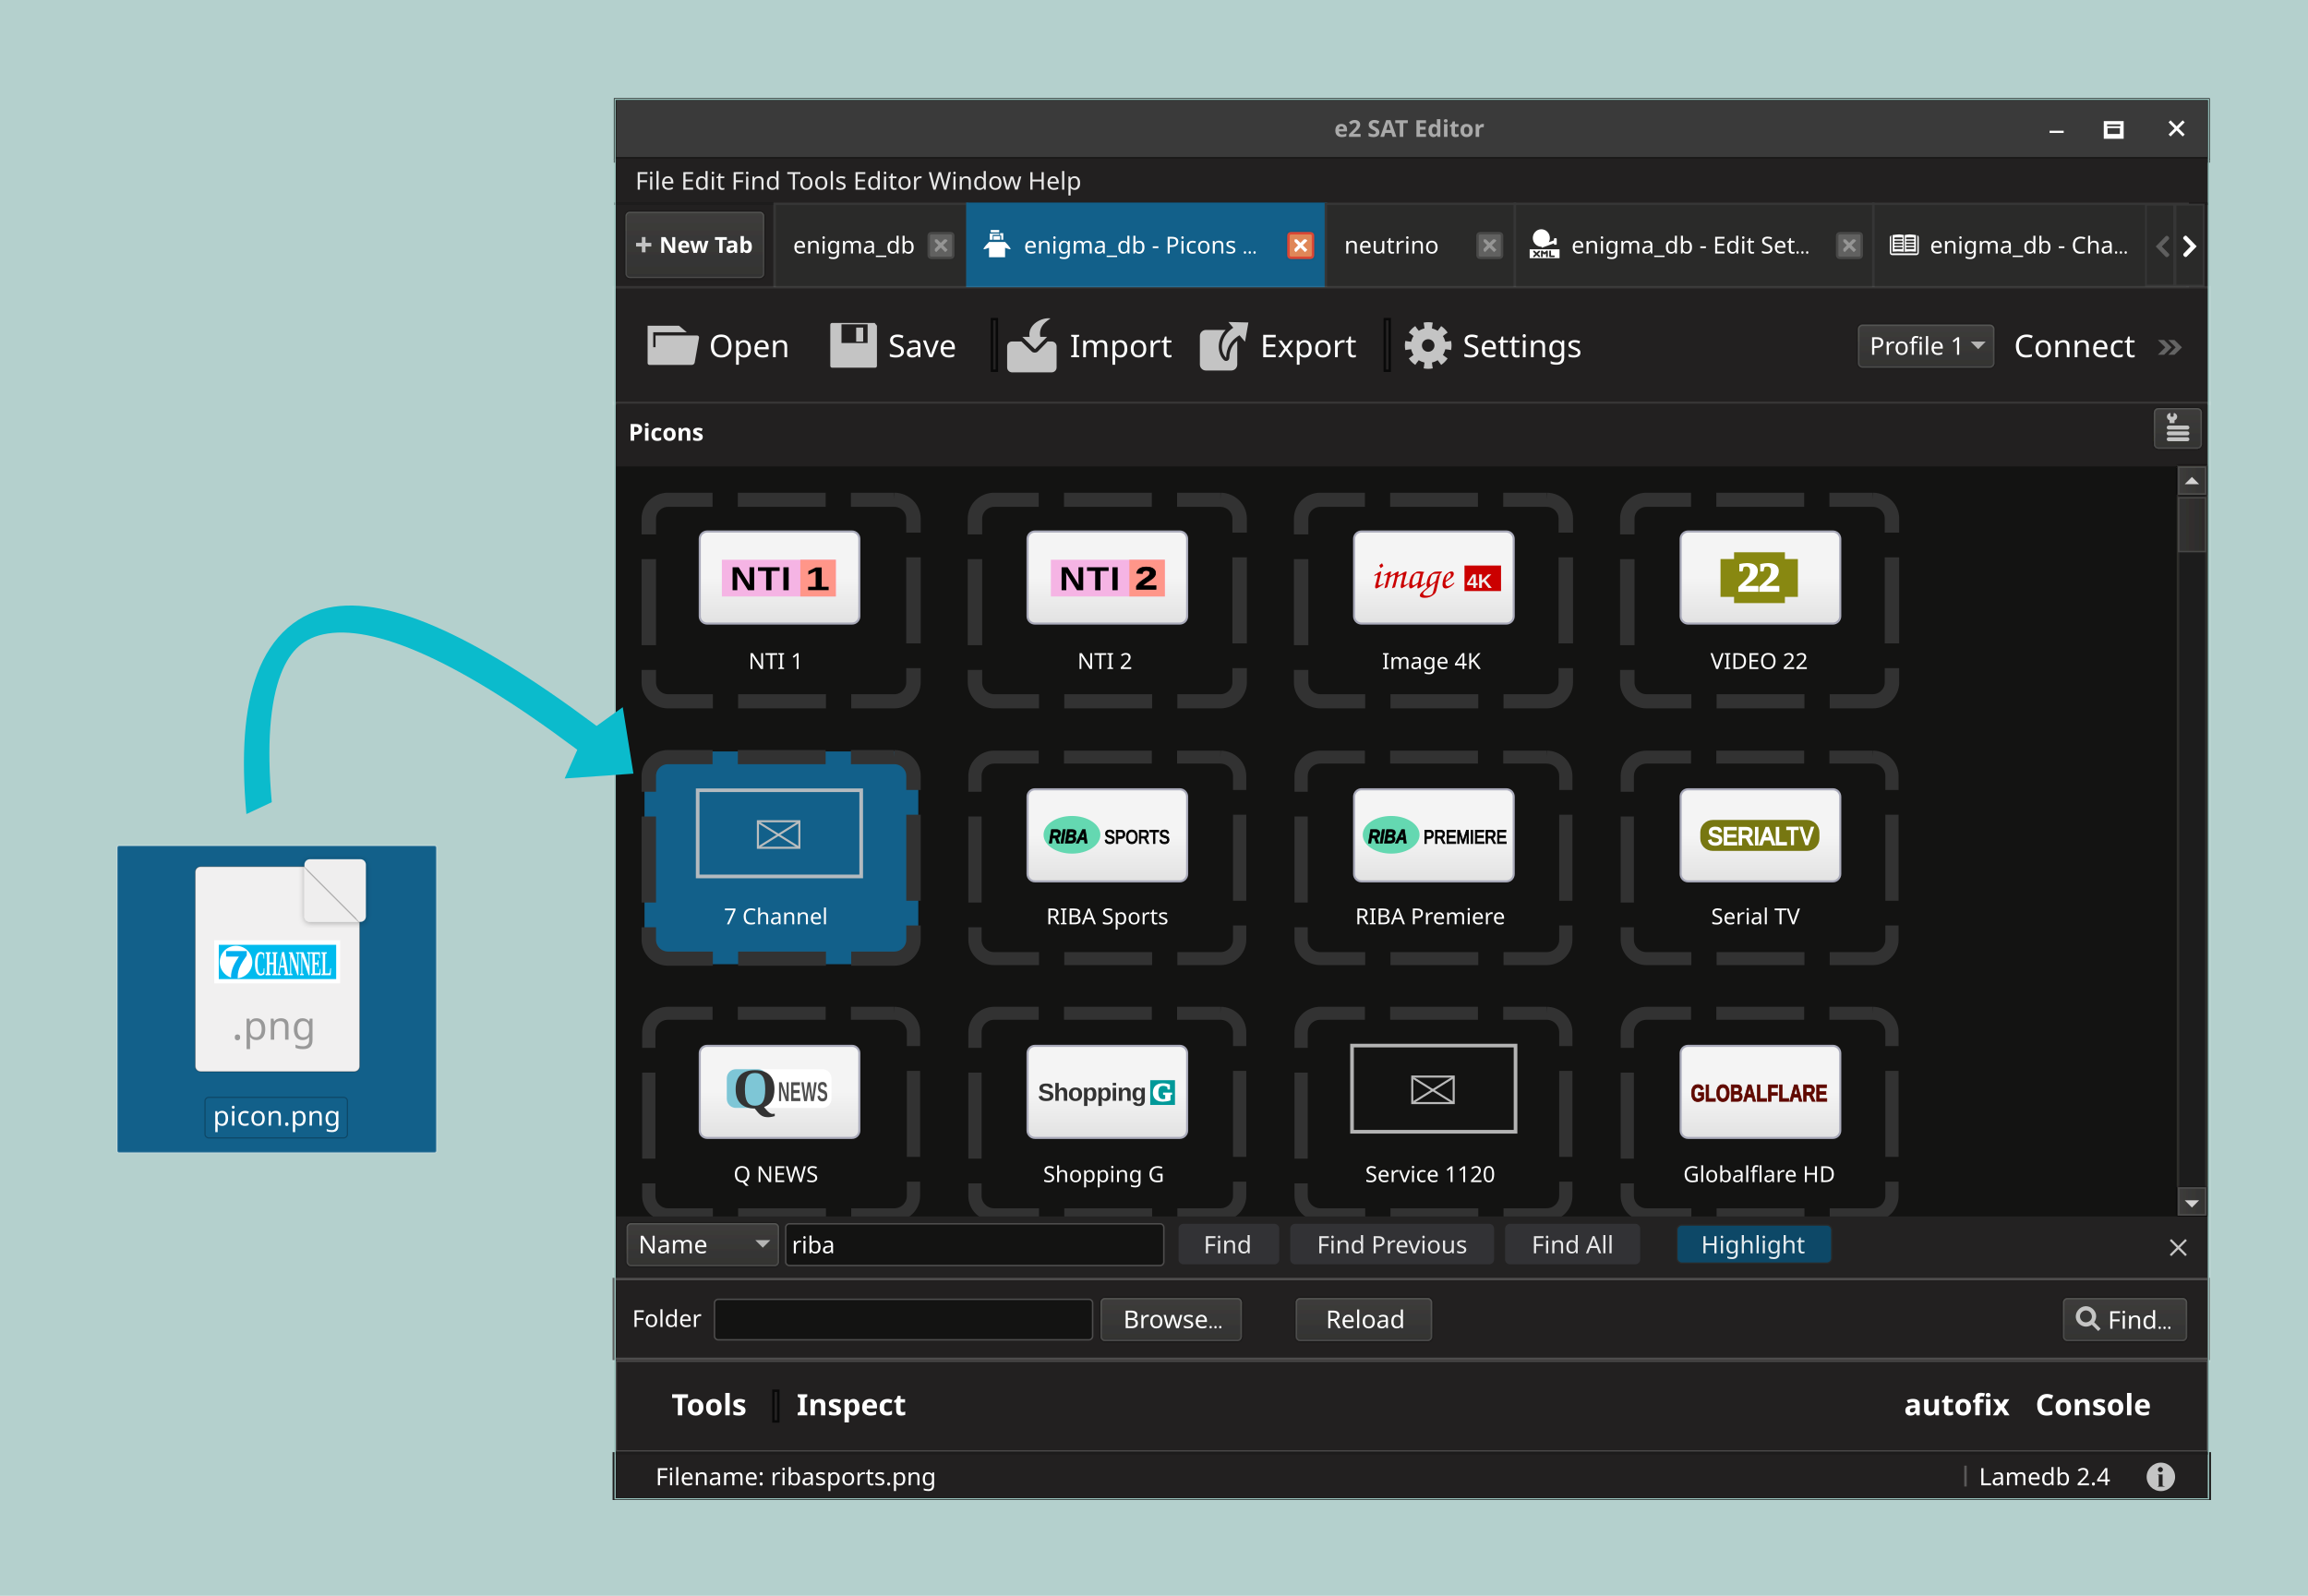
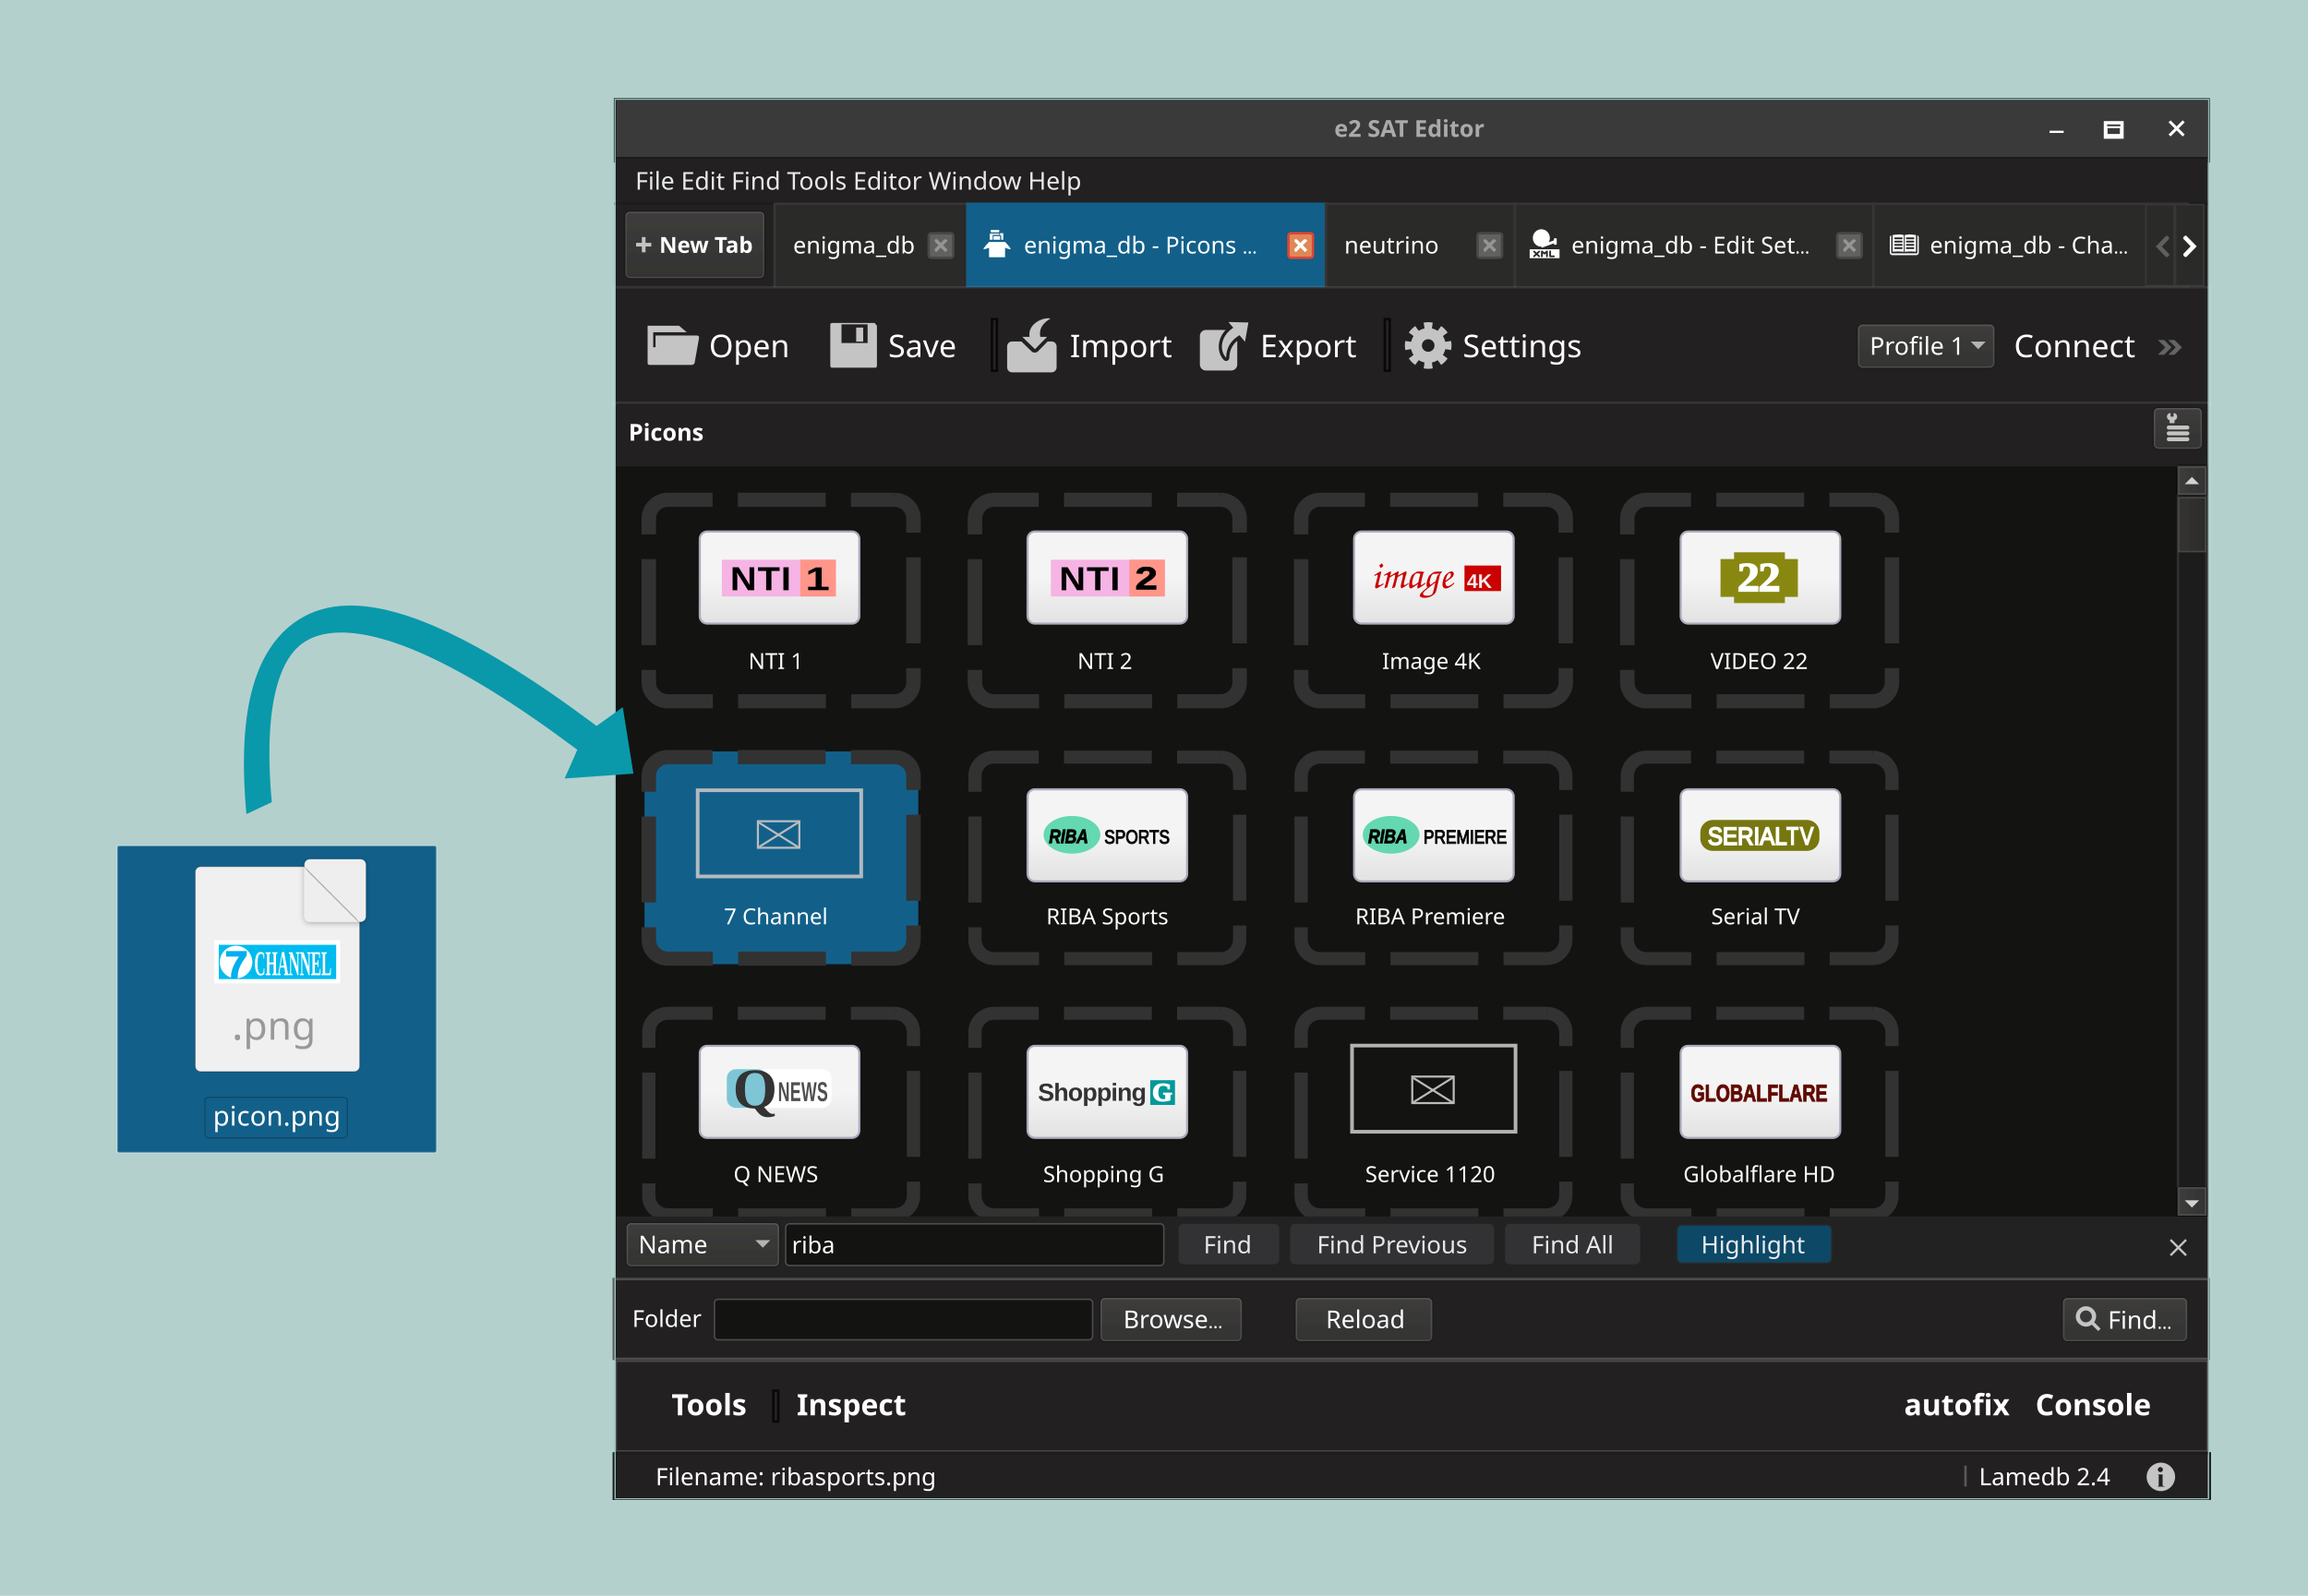
<svg xmlns="http://www.w3.org/2000/svg" viewBox="0 0 1880 1300" style="pointer-events:none;user-select:none;text-rendering:geometricprecision">
  <defs>
    <symbol id="aad">
      <path d="M37.75 37.75h18.127v-11.5h-18.127c0 0 0-18.127 0-18.127h-11.5v18.127c0 0-18.127 0-18.127 0v11.5h18.127c0 0 0 18.127 0 18.127h11.5v-18.127z" />
    </symbol>
    <symbol id="cbw">
      <path d="M60 14.973l-3-0.522v35.716c-3.141-0.28-8.021-0.667-11-0.667-0.95 0-2.094 0.039-3.312 0.102-0.962 0.036-2.014 0.106-3.059 0.191-2.678 0.191-5.264 0.428-6.629 0.559v-35.901c0 0 6.61-1.451 9.963-1.451 4 0 14.037 1.451 14.037 1.451l3.001 0.522c1.769 0.819 2.999 2.61 2.999 4.687v32.68c0 2.848-2.312 5.16-5.16 5.16h-51.68c-2.848 0-5.16-2.312-5.16-5.16v-32.68c0-2.077 1.23-3.869 3-4.687l3-0.522c0 0 10.037-1.451 14.037-1.451 3.353 0 9.963 1.451 9.963 1.451v35.901c-1.366-0.131-3.951-0.368-6.629-0.559-1.045-0.085-2.097-0.155-3.059-0.191-1.218-0.063-2.362-0.102-3.312-0.102-2.979 0-7.859 0.387-11 0.667v-35.716l-3 0.522v38.765h56v-38.765zM28.5 42.5c0-1.104-0.896-2-2-2h-14c-1.104 0-2 0.896-2 2s0.896 2 2 2h14c1.104 0 2-0.896 2-2zM53.5 42.5c0-1.104-0.896-2-2-2h-14c-1.104 0-2 0.896-2 2s0.896 2 2 2h14c1.104 0 2-0.896 2-2zM28.5 35.5c0-1.104-0.896-2-2-2h-14c-1.104 0-2 0.896-2 2s0.896 2 2 2h14c1.104 0 2-0.896 2-2zM53.5 35.5c0-1.104-0.896-2-2-2h-14c-1.104 0-2 0.896-2 2s0.896 2 2 2h14c1.104 0 2-0.896 2-2zM28.5 28.5c0-1.104-0.896-2-2-2h-14c-1.104 0-2 0.896-2 2s0.896 2 2 2h14c1.104 0 2-0.896 2-2zM53.5 28.5c0-1.104-0.896-2-2-2h-14c-1.104 0-2 0.896-2 2s0.896 2 2 2h14c1.104 0 2-0.896 2-2zM28.5 21.5c0-1.104-0.896-2-2-2h-14c-1.104 0-2 0.896-2 2s0.896 2 2 2h14c1.104 0 2-0.896 2-2zM53.5 21.5c0-1.104-0.896-2-2-2h-14c-1.104 0-2 0.896-2 2s0.896 2 2 2h14c1.104 0 2-0.896 2-2z" />
    </symbol>
    <symbol id="cce">
      <path d="M62.328 7.276l-5.604-5.604-24.724 24.724c0 0-24.724-24.724-24.724-24.724l-5.604 5.604 24.724 24.724c0 0-24.724 24.724-24.724 24.724l5.604 5.604 24.724-24.724c0 0 24.724 24.724 24.724 24.724l5.604-5.604-24.724-24.724c0 0 24.724-24.724 24.724-24.724z" />
    </symbol>
    <symbol id="fdt">
      <path d="M56.256 31.057h-42.438c-7.074 0-12.818 5.744-12.818 12.818v61.295c0 7.074 5.744 12.818 12.818 12.818h54.476c7.075 0 12.818-5.744 12.818-12.818v-51.051c-16.616 14.040-16.649 30.281-17.025 36.965-0.151 2.687-1.869 5.034-4.385 5.99s-5.359 0.343-7.257-1.565c-14.421-14.502-16.181-43.133 3.811-64.452zM57.293 90.694c-14.624-14.705-13.039-45.988 15.234-64.344l-10.365-12.362 42.838 1.084-7.263 41.344-11.808-14.082c-28.127 16.992-28.15 39.728-28.636 48.36z" />
    </symbol>
    <symbol id="fet">
      <path d="M87.8 55.714h8.488c5.912 0 10.712 4.753 10.712 10.606v45.074c0 5.854-4.8 10.606-10.712 10.606h-84.576c-5.912 0-10.712-4.752-10.712-10.606v-45.074c0-5.853 4.8-10.606 10.712-10.606h19.788l22.5 21.827c1.413 1.374 4.32 2.133 6.3 2.109 1.98-0.023 4.821-0.828 6.2-2.236l21.3-21.7zM93.982 6.385c-17.881-3.082-49.582 12.531-44.921 39.525h-15.517l27.127 26.376 25.847-26.376h-14.41c-4.833-24.162 15.844-35.121 21.874-39.525z" />
    </symbol>
    <symbol id="ffo">
      <path d="M32 62.5c-16.833 0-30.5-13.667-30.5-30.5s13.667-30.5 30.5-30.5v9.611c-0.352-0.073-0.717-0.111-1.090-0.111-2.99 0-5.42 2.43-5.42 5.41 0 2.99 2.43 5.42 5.42 5.42 0.373 0 0.738-0.038 1.090-0.111v5.111l-7.44 0.18 2.82 1.23v22.7l-2.82 2.060h7.44v9.5zM32 11.111v-9.611c16.833 0 30.5 13.667 30.5 30.5s-13.667 30.5-30.5 30.5v-9.5h9.46l-5.76-2.060v-24.2l-3.7 0.090v-5.111c2.46-0.506 4.32-2.693 4.32-5.309 0-2.607-1.86-4.793-4.32-5.299z" />
    </symbol>
    <symbol id="fgn">
      <path d="M21 42.973h89.077c2.783 0 4.643 2.26 4.153 5.042l-9.34 52.943c-0.491 2.783-3.149 5.042-5.932 5.042h-91.118c-2.119 0-3.84-1.721-3.84-3.84v-80.16h67.2l16.8 14h-72v32h5v-25.027z" />
    </symbol>
    <symbol id="fhe">
      <path d="M114 22v86.16c0 2.119-1.721 3.84-3.84 3.84h-92.32c-2.119 0-3.84-1.721-3.84-3.84v-88.32c0-2.119 1.721-3.84 3.84-3.84h91.16l5 6zM94 59.014v-40h-56v40h56zM84.5 26v30h-15v-30h15z" />
    </symbol>
    <symbol id="liu">
      <path d="M56.25 57.423c0-2.388-1.939-4.327-4.327-4.327h-39.846c-2.388 0-4.327 1.939-4.327 4.327s1.939 4.327 4.327 4.327c0 0 39.846 0 39.846 0 2.388 0 4.327-1.939 4.327-4.327zM56.25 44.903c0-2.389-1.939-4.328-4.327-4.328h-39.846c-2.388 0-4.327 1.939-4.327 4.328 0 2.388 1.939 4.327 4.327 4.327 0 0 39.846 0 39.846 0 2.388 0 4.327-1.939 4.327-4.327zM56.25 32.382c0-2.388-1.939-4.327-4.327-4.327h-39.846c-2.388 0-4.327 1.939-4.327 4.327s1.939 4.327 4.327 4.327h39.846c2.388 0 4.327-1.939 4.327-4.327zM13.803 19.471v3.446h10.579v-5.844c0.837-0.373 1.624-0.848 2.343-1.41 2.237-1.745 3.347-4.068 3.371-6.392s-1.039-4.671-3.239-6.471v0c-0.887-0.725-1.951-1.273-3.024-1.702l-1.372 0.918-0.062 6.154c-0.003 0.286-0.167 0.503-0.402 0.659-0.376 0.249-0.899 0.364-1.472 0.364h-2.85c-0.565-0.008-1.082-0.142-1.452-0.406-0.242-0.173-0.413-0.406-0.41-0.702 0 0 0.062-6.155 0.062-6.155l-1.348-0.947c-1.083 0.403-2.158 0.924-3.060 1.628-2.237 1.746-3.347 4.068-3.371 6.392-0.023 2.323 1.039 4.671 3.239 6.471 0.725 0.593 1.567 1.067 2.437 1.454 0.016 0.617 0.026 1.607 0.031 2.543z" />
    </symbol>
    <symbol id="pjw">
      <path d="M14.762 29.23h34.49c0 0 13.928 14.478 11.463 15.596-1.067 0.483-6.127-1.117-11.524-3.087v20.261h-34.389v-20.253c-5.389 1.967-10.437 3.562-11.502 3.079-2.465-1.118 11.462-15.596 11.462-15.596zM36.774 11.359h-20.475v13.19h6.364v-10.552h14.111v-2.638zM38.538 16.635h-14.111v7.914h14.111v-7.914zM45.299 10.4v14.149h-4.283v-9.233h-2.478v-4.916h6.761zM36.632 3.482h-18.173v5.276h18.173v-5.276z" />
    </symbol>
    <symbol id="skh">
      <path d="M40.023 45.152c-3.477 2.591-7.729 4.192-12.407 4.221-10.406 0.066-20.276-8.26-21.806-18.699-1.731-11.814 7.58-24.164 20.12-25.040 0.561-0.039 1.124-0.055 1.686-0.053 10 0.095 19.38 7.75 21.337 17.619 1.156 5.829-0.437 11.92-3.87 16.758l13.82 13.819-5.128 5.128-13.752-13.753zM27.395 14.645c-6.236 0.060-12 5.17-12.677 11.431-0.588 5.436 2.691 11.076 7.773 13.229 6.62 2.806 15.346-1.167 17.352-8.391 2.055-7.404-3.759-16.031-12.032-16.265-0.139-0.003-0.278-0.004-0.416-0.004z" />
    </symbol>
    <symbol id="sls">
      <path d="M73.934 15.359c-6.491-1.302-13.177-1.302-19.668 0 0.828 4.128 1.452 8.287 1.871 12.477-4.352 0.948-8.5 2.666-12.249 5.073-2.666-3.259-5.165-6.641-7.499-10.146-5.511 3.67-10.238 8.397-13.908 13.908 3.505 2.334 6.887 4.834 10.146 7.499-2.407 3.749-4.125 7.897-5.073 12.249-4.19-0.419-8.349-1.043-12.477-1.871-1.303 6.491-1.303 13.177 0 19.668 4.128-0.828 8.287-1.452 12.477-1.871 0.948 4.352 2.666 8.501 5.073 12.249-3.259 2.666-6.641 5.165-10.146 7.499 3.67 5.511 8.397 10.238 13.908 13.908 2.334-3.505 4.833-6.887 7.499-10.146 3.749 2.407 7.897 4.125 12.249 5.074-0.419 4.189-1.043 8.348-1.871 12.476 6.491 1.303 13.177 1.303 19.668 0-0.828-4.128-1.452-8.287-1.871-12.476 4.352-0.949 8.5-2.667 12.249-5.074 2.666 3.259 5.165 6.641 7.499 10.146 5.511-3.67 10.238-8.397 13.908-13.908-3.505-2.334-6.887-4.833-10.146-7.499 2.407-3.748 4.125-7.897 5.073-12.249 4.19 0.419 8.349 1.043 12.477 1.871 1.303-6.491 1.303-13.177 0-19.668-4.128 0.828-8.287 1.452-12.477 1.871-0.948-4.352-2.666-8.5-5.073-12.249 3.259-2.665 6.641-5.165 10.146-7.499-3.67-5.511-8.397-10.238-13.908-13.908-2.334 3.505-4.833 6.887-7.499 10.146-3.749-2.407-7.897-4.125-12.249-5.073 0.419-4.19 1.043-8.349 1.871-12.477zM64.1 50.882c7.451 0 13.5 6.049 13.5 13.5s-6.049 13.5-13.5 13.5c-7.451 0-13.5-6.049-13.5-13.5s6.049-13.5 13.5-13.5z" />
    </symbol>
    <symbol id="tmw">
      <path d="M64 64v-19h-64v19h64zM38.975 58.253l0.001 1.834c0.001 1.076-0.872 1.949-1.947 1.949s-1.949-0.873-1.95-1.949l-0.002-6.41-1.968 1.774c-0.407 0.367-0.947 0.542-1.48 0.524-0.533 0.018-1.073-0.157-1.48-0.524l-1.968-1.774-0.003 6.41c0 1.076-0.874 1.949-1.949 1.949s-1.948-0.873-1.948-1.949l0.002-5.24h-6.669l4.099 3.89c0.751 0.713 0.751 1.869 0.002 2.581-0.75 0.711-1.968 0.71-2.719-0.002l-4.104-3.895-4.104 3.895c-0.751 0.712-1.969 0.713-2.719 0.002-0.75-0.712-0.749-1.868 0.002-2.581l4.104-3.895-4.104-3.895c-0.751-0.712-0.752-1.868-0.002-2.58s1.968-0.711 2.719 0.002l4.104 3.895 4.104-3.895c0.751-0.713 1.969-0.713 2.719-0.002 0.749 0.712 0.749 1.868-0.002 2.58l-4.099 3.89h6.669l0.002-5.24c0-0.024 0.001-0.048 0.002-0.072-0.031-0.488 0.159-0.985 0.571-1.356 0.276-0.249 0.614-0.408 0.97-0.477 0.131-0.028 0.267-0.043 0.406-0.043 0.058 0 0.115 0.002 0.172 0.007 0.454 0.033 0.899 0.206 1.247 0.52l3.976 3.583 3.975-3.583c0.348-0.314 0.793-0.487 1.248-0.52 0.056-0.005 0.114-0.007 0.171-0.007 0.14 0 0.276 0.015 0.407 0.043 0.356 0.069 0.694 0.228 0.97 0.477 0.412 0.371 0.602 0.868 0.571 1.356 0.001 0.024 0.001 0.048 0.001 0.072l0.003 8.646h2.912l0.003-8.83c0-1.076 0.874-1.949 1.949-1.949s1.948 0.873 1.948 1.949l-0.004 8.839 6.372 0.002c0.993 0.001 1.798 0.807 1.798 1.799 0 0.993-0.805 1.798-1.798 1.798l-8.471-0.003c-0.992 0-1.798-0.806-1.798-1.799l0.001-1.796h-2.912zM25.286 39.498c-0.095 0.001-0.19 0.002-0.286 0.002-10.072 0-18.25-8.402-18.25-18.75s8.178-18.75 18.25-18.75c10.072 0 18.25 8.402 18.25 18.75 0 3.307-0.835 6.416-2.301 9.115l11.051-4.023v-3.071c0-0.828 0.672-1.5 1.5-1.5h3c0.828 0 1.5 0.672 1.5 1.5v11c0 0.828-0.672 1.5-1.5 1.5h-3c-0.828 0-1.5-0.672-1.5-1.5v-1.543l-25.926 9.436-0.788-2.166z" />
    </symbol>
    <symbol id="anw">
      <path d="M32 30.114l27.467 29.239v-24.615l-27.467-29.24-27.467 29.24v24.615l27.467-29.239z" />
    </symbol>
    <symbol id="aow">
      <path d="M32 36.23l-20.23-19.657c-1.255-1.22-3.294-1.22-4.549 0 0 0-1.913 1.859-1.913 1.859-1.269 1.233-1.269 3.235 0 4.468 0 0 26.57 25.818 26.57 25.818l0.122-0.118c0 0 0.12 0.12 0.12 0.12l26.572-25.82c1.269-1.233 1.269-3.235 0-4.468 0 0-2.363-2.297-2.363-2.297-1.007-0.978-2.642-0.978-3.649 0l-20.68 20.095z" />
    </symbol>
    <symbol id="apl">
      <path d="M32 45.423l26.667-26.846h-53.334l26.667 26.846z" />
    </symbol>
    <linearGradient id="bqf" x1="0" y1="0" x2="0" y2="1">
      <stop offset="0" style="stop-color:#3d3c3b" />
      <stop offset="1" style="stop-color:#333332" />
    </linearGradient>
    <linearGradient id="brf" x1="0" y1="0" x2="1" y2="0">
      <stop offset="0" style="stop-color:#3d3c3b" />
      <stop offset="1" style="stop-color:#333332" />
    </linearGradient>
    <linearGradient id="bsf" x1="0" y1="0" x2="0" y2="1">
      <stop offset="0" style="stop-color:#545452" />
      <stop offset="1" style="stop-color:#4b4b4a" />
    </linearGradient>
    <filter id="btf" color-interpolation-filters="sRGB">
      <feDropShadow dx="0" dy="0" stdDeviation="0.75" />
      <feDropShadow dx="0" dy="0" stdDeviation="0.5" />
      <feDropShadow dx="0" dy="0" stdDeviation="1" />
    </filter>
    <filter id="tuf" color-interpolation-filters="sRGB">
      <feDropShadow dx="0" dy="0" stdDeviation="2" flood-opacity="0.15" />
    </filter>
    <filter id="tvf" color-interpolation-filters="sRGB">
      <feColorMatrix type="saturate" values="0" />
    </filter>
    <marker id="awd" markerWidth="3" markerHeight="3" refX="1.75" refY="1.75" viewBox="0 0 3.5 3.5" orient="auto">
-       <polygon points="0.7,3.5 0,1.75 0.7,0 3.5,1.75" style="fill:#0bbbcc" />
+       <polygon points="0.7,3.5 0,1.75 0.7,0 3.5,1.75" style="fill:#0999aa" />
    </marker>
    <symbol id="pxn">
      <g transform="matrix(0.75,0,0,0.75,20.3,11.9)">
        <rect x="48.3" y="24.2" width="50" height="32" style="fill:none;stroke:#c0c0c0;stroke-opacity:0.96;stroke-width:2.5px" />
        <rect x="0" y="0" width="2.5" height="56" transform="matrix(0.53,-0.848,0.848,0.53,49,27)" style="fill:#c0c0c0;fill-opacity:0.96" />
        <rect x="23" y="-42" width="2.5" height="56" transform="matrix(0.53,0.848,-0.848,0.53,49,27)" style="fill:#c0c0c0;fill-opacity:0.96" />
      </g>
      <rect x="2" y="2" width="148" height="78" style="fill:none;stroke:#c4c4c4;stroke-opacity:0.9;stroke-width:3.3px" />
    </symbol>
    <linearGradient id="pyg" x1="0" y1="0" x2="0" y2="1">
      <stop offset="0.5" style="stop-color:#f4f4f4" />
      <stop offset="1" style="stop-color:#e2e2e2" />
    </linearGradient>
    <filter id="izf" color-interpolation-filters="sRGB">
      <feDropShadow dx="0" dy="1" stdDeviation="2.5" flood-opacity="0.3" />
    </filter>
  </defs>
  <rect x="0" y="0" width="1880" height="1300" style="fill:#b4d0cd" />
  <g style="font-family:'Sans-Serif',system-ui,sans-serif">
    <rect x="501" y="81" width="1298" height="1140" rx="0" style="fill:#171717;stroke:#acc6c3;stroke-width:1px" />
    <rect x="501" y="81" width="1298" height="48" rx="0" style="fill:#3a3a3a;stroke:#131312;stroke-width:2px;clip-path:inset(1px 1.5px 0)" />
    <rect x="501" y="130.5" width="1298" height="1" style="fill:none;stroke:#222020;stroke-width:2px;clip-path:inset(0 1px)" />
    <text x="499" y="83.5" dx="649" dy="28" text-anchor="middle" style="font-family:'Sans-Serif',system-ui,sans-serif;font-weight:bold;font-size:19px;fill:#aaa">e2 SAT Editor</text>
    <rect x="1670" y="107" width="10.5" height="0.8" style="fill:none;stroke:#fdfdfd;stroke-width:1px" />
    <g transform="matrix(0.9,0,0,0.9,1715,100)">
      <rect x="0" y="0" width="15" height="13" style="fill:none;stroke:#fdfdfd;stroke-width:3px;clip-path:inset(0.8px 1.4px 2.6px)" />
      <rect x="1" y="4" width="13" height="7" style="fill:none;stroke:#fdfdfd;stroke-width:1.7px" />
    </g>
    <g transform="matrix(0.707,0.707,-0.707,0.707,1773,94)">
      <rect x="0" y="7" width="15" height="1" style="fill:none;stroke:#fdfdfd;stroke-width:1.3px" />
      <rect x="7" y="0" width="1" height="15" style="fill:none;stroke:#fdfdfd;stroke-width:1.3px" />
    </g>
    <rect x="502" y="129" width="1296" height="36" style="fill:#222020" />
    <text x="505.5" y="130.5" dx="12" dy="24" style="font-size:20px;word-spacing:16px;fill:#fff;fill-opacity:0.9">File Edit Find Tools Editor Window Help</text>
    <rect x="501" y="165.5" width="1297" height="1" style="fill:#e2e2e2;stroke:#1d1c1c" />
    <rect x="502" y="167" width="1296" height="67" style="fill:#222020" />
    <rect x="502" y="167" width="128" height="67" style="fill:#222020" />
    <rect x="510" y="173" width="112" height="53" rx="3" style="fill:url(#bqf);stroke:url(#bsf);stroke-width:1px;filter:url(#btf)" />
    <g transform="matrix(0.26,0,0,0.26,516,191)">
      <use href="#aad" style="fill:#c3c3c3" />
    </g>
    <text x="510" y="173" dx="27" dy="33" style="font-weight:bold;font-size:18px;fill:#fff">New Tab</text>
    <rect x="630" y="167" width="1" height="67" style="fill:#333" />
    <rect x="631" y="166" width="157" height="69" style="fill:#2a2a29;stroke:#363636;stroke-width:2px;clip-path:inset(1px 0px)" />
    <text x="631" y="165.5" dx="15" dy="41" style="font-size:19px;fill:#fff">enigma_db</text>
    <g style="filter:url(#tvf);opacity:0.5">
      <g style="filter:url(#tuf)">
        <rect rx="2" style="fill:#e08759;stroke:#da4634;stroke-width:2px" height="20" width="20" x="756.5" y="190" />
        <g transform="matrix(0.15,0,0,0.15,761.5,195)">
          <use href="#cce" style="fill:#fff;stroke:#fff;stroke-width:10px" />
        </g>
      </g>
    </g>
    <rect x="788" y="166" width="292" height="69" style="fill:#12608a;stroke:#12608a;stroke-width:2px;clip-path:inset(1px 0px)" />
    <g transform="matrix(0.38,0,0,0.38,800,186)">
      <use href="#pjw" style="fill:#fff" />
    </g>
    <text x="788" y="165.5" dx="46" dy="41" style="font-size:19px;fill:#fff">enigma_db - Picons <tspan style="font-size:15px">…</tspan>
    </text>
    <g style="filter:url(#tuf)">
      <rect rx="2" style="fill:#e08759;stroke:#da4634;stroke-width:2px" height="20" width="20" x="1049.5" y="190" />
      <g transform="matrix(0.15,0,0,0.15,1054.5,195)">
        <use href="#cce" style="fill:#fff;stroke:#fff;stroke-width:10px" />
      </g>
    </g>
    <rect x="1080" y="166" width="154" height="69" style="fill:#2a2a29;stroke:#363636;stroke-width:2px;clip-path:inset(1px 0px)" />
    <text x="1080" y="165.5" dx="15" dy="41" style="font-size:19px;fill:#fff">neutrino</text>
    <g style="filter:url(#tvf);opacity:0.5">
      <g style="filter:url(#tuf)">
        <rect rx="2" style="fill:#e08759;stroke:#da4634;stroke-width:2px" height="20" width="20" x="1203.5" y="190" />
        <g transform="matrix(0.15,0,0,0.15,1208.5,195)">
          <use href="#cce" style="fill:#fff;stroke:#fff;stroke-width:10px" />
        </g>
      </g>
    </g>
    <rect x="1234" y="166" width="292" height="69" style="fill:#2a2a29;stroke:#363636;stroke-width:2px;clip-path:inset(1px 0px)" />
    <g transform="matrix(0.38,0,0,0.38,1246,186)">
      <use href="#tmw" style="fill:#fff" />
    </g>
    <text x="1234" y="165.5" dx="46" dy="41" style="font-size:19px;fill:#fff">enigma_db - Edit Set<tspan style="font-size:15px">…</tspan>
    </text>
    <g style="filter:url(#tvf);opacity:0.5">
      <g style="filter:url(#tuf)">
        <rect rx="2" style="fill:#e08759;stroke:#da4634;stroke-width:2px" height="20" width="20" x="1496.5" y="190" />
        <g transform="matrix(0.15,0,0,0.15,1501.5,195)">
          <use href="#cce" style="fill:#fff;stroke:#fff;stroke-width:10px" />
        </g>
      </g>
    </g>
    <rect x="1526" y="166" width="256" height="69" style="fill:#2a2a29;stroke:#363636;stroke-width:2px;clip-path:inset(1px 0px)" />
    <g transform="matrix(0.38,0,0,0.38,1539,186)">
      <use href="#cbw" style="fill:#fff" />
    </g>
    <text x="1526" y="165.5" dx="46" dy="41" style="font-size:19px;fill:#fff">enigma_db - Cha<tspan style="font-size:15px">…</tspan>
    </text>
    <rect x="1781" y="167" width="2" height="67" style="fill:#333" />
    <rect x="1748" y="166.7" width="23" height="66" style="fill:#2a2a29;stroke:#363636;stroke-width:1.5px" />
    <g transform="matrix(0,0.3,-0.3,0,1771.2,191.2)" style="opacity:0.25">
      <use href="#aow" style="fill:#fff;stroke:#fff;stroke-width:2.7px" />
    </g>
    <rect x="1772" y="166.7" width="23" height="66" style="fill:#2a2a29;stroke:#363636;stroke-width:1.5px" />
    <g transform="matrix(0,-0.3,0.3,0,1774.1,210.3)">
      <use href="#aow" style="fill:#fff;stroke:#fff;stroke-width:2.7px" />
    </g>
    <rect x="502" y="234" width="1296" height="95" style="fill:#222020" />
    <g transform="matrix(0.38,0,0,0.38,526,257)">
      <use href="#fgn" style="fill:#c4c4c4" />
    </g>
    <text x="508.5" y="232" dx="69" dy="59" style="font-size:25.5px;fill:#fff">Open</text>
    <g transform="matrix(0.38,0,0,0.38,671,257)">
      <use href="#fhe" style="fill:#c4c4c4" />
    </g>
    <text x="654.5" y="232" dx="69" dy="59" style="font-size:25.5px;fill:#fff">Save</text>
    <rect x="808" y="260" width="4" height="42" style="fill:#252323;stroke:#090909;stroke-width:2px;clip-path:inset(2px 2px 2px 0.5px)" />
    <g transform="matrix(0.38,0,0,0.38,820,257)">
      <use href="#fet" style="fill:#c4c4c4" />
    </g>
    <text x="802.5" y="232" dx="69" dy="59" style="font-size:25.5px;fill:#fff">Import</text>
    <g transform="matrix(0.38,0,0,0.38,977,257)">
      <use href="#fdt" style="fill:#c4c4c4" />
    </g>
    <text x="957.5" y="232" dx="69" dy="59" style="font-size:25.5px;fill:#fff">Export</text>
    <rect x="1128" y="260" width="4" height="42" style="fill:#252323;stroke:#090909;stroke-width:2px;clip-path:inset(2px 2px 2px 0.5px)" />
    <g transform="matrix(0.38,0,0,0.38,1139,257)">
      <use href="#sls" style="fill:#c4c4c4" />
    </g>
    <text x="1122.5" y="232" dx="69" dy="59" style="font-size:25.5px;fill:#fff">Settings</text>
    <rect x="1514" y="265" width="110" height="34" rx="3" style="fill:url(#bqf);stroke:url(#bsf);stroke-width:1.2px;filter:url(#btf)" />
    <rect x="1612.5" y="270" width="24" height="24" rx="8" style="fill:none;stroke:none;stroke-opacity:0.06;stroke-width:2px" />
    <g style="fill:#b5b5b4" transform="matrix(0.23,0,0,0.23,1604,274)">
      <use href="#apl" />
    </g>
    <text x="1511" y="267" dx="12" dy="22" style="font-size:20px;fill:#fff">Profile 1</text>
    <text x="1625.5" y="232" dx="15" dy="59" style="font-size:25.5px;fill:#fff">Connect</text>
    <g transform="matrix(0.9,0,0,0.95,1770,276)">
      <use href="#anw" transform="matrix(0,0.23,-0.23,0,0,0)" style="fill:#646464" />
      <use href="#anw" transform="matrix(0,0.23,-0.23,0,9.4,0)" style="fill:#646464" />
    </g>
    <rect x="500" y="234" width="1300" height="95" style="fill:none;stroke:#fff;stroke-opacity:0.09;stroke-width:2px;clip-path:inset(0px 2px)" />
    <rect x="502" y="328" width="1296" height="779" style="fill:#222020" />
    <text x="502" y="327" dx="10" dy="32" style="font-weight:bold;font-size:19px;fill:#fff">Picons</text>
    <rect x="1755" y="333" width="38" height="32" rx="3" style="fill:url(#bqf);stroke:url(#bsf);stroke-width:1.2px;filter:url(#btf)" />
    <g transform="matrix(0.38,0,0,0.38,1762,336)">
      <use href="#liu" style="fill:#c4c4c4" />
    </g>
    <rect x="502" y="380" width="1296" height="687" style="fill:#131312" />
    <rect x="526" y="371" width="220" height="171" rx="16" style="fill:none;stroke:#323232;stroke-width:12px;stroke-dasharray:37px,21px,36px,0" transform="matrix(0.98,0,0,0.96,13,51)" />
    <rect x="570" y="433" width="130" height="75" rx="6" style="fill:url(#pyg);stroke:#aaabbb;stroke-width:1.7px" />
    <g transform="matrix(0.34,0,0,0.34,588,456)" style="text-rendering:auto">
      <rect x="0" y="0" width="273" height="88" style="fill:#f5b4e4" />
      <rect x="188" y="0" width="85" height="88" style="fill:#ff9689" />
      <g style="font-family:Arial,Helvetica,sans-serif;font-weight:bold">
        <text x="18" y="0" dy="73" style="font-size:80px;letter-spacing:2px" transform="matrix(1.1,0,0,1,0,0)">NTI</text>
        <text x="185" y="0" dy="81" style="font-size:88px" transform="matrix(1.2,0,0,0.9,-22,0)">1</text>
      </g>
    </g>
    <text x="526" y="527" dx="106" dy="18" text-anchor="middle" style="font-size:18px;fill:#fff">NTI 1</text>
    <rect x="792" y="371" width="220" height="171" rx="16" style="fill:none;stroke:#323232;stroke-width:12px;stroke-dasharray:37px,21px,36px,0" transform="matrix(0.98,0,0,0.96,18,51)" />
    <rect x="837" y="433" width="130" height="75" rx="6" style="fill:url(#pyg);stroke:#aaabbb;stroke-width:1.7px" />
    <g transform="matrix(0.34,0,0,0.34,856,456)" style="text-rendering:auto">
      <rect x="0" y="0" width="273" height="88" style="fill:#f5b4e4" />
      <rect x="188" y="0" width="85" height="88" style="fill:#ff9689" />
      <g style="font-family:Arial,Helvetica,sans-serif;font-weight:bold">
        <text x="18" y="0" dy="73" style="font-size:80px;letter-spacing:2px" transform="matrix(1.1,0,0,1,0,0)">NTI</text>
        <text x="185" y="0" dy="81" style="font-size:102px;stroke:#000;stroke-width:2px" transform="matrix(0.95,0,0,0.75,26,10)">2</text>
      </g>
    </g>
    <text x="792" y="527" dx="108" dy="18" text-anchor="middle" style="font-size:18px;fill:#fff">NTI 2</text>
    <rect x="1058" y="371" width="220" height="171" rx="16" style="fill:none;stroke:#323232;stroke-width:12px;stroke-dasharray:37px,21px,36px,0" transform="matrix(0.98,0,0,0.96,23,51)" />
    <rect x="1103" y="433" width="130" height="75" rx="6" style="fill:url(#pyg);stroke:#aaabbb;stroke-width:1.7px" />
    <g transform="matrix(0.32,0,0,0.32,1111,454)" style="text-rendering:auto">
      <rect x="256" y="21" width="93" height="65" style="fill:#cb0000" />
      <text x="10" y="0" dx="112" dy="78" text-anchor="middle" style="font-family:cursive,serif;font-size:102px;fill:#cb0000">image</text>
      <text x="262" y="0" dy="78" style="font-family:Arial,Helvetica,sans-serif;font-weight:bold;font-size:50px;fill:#eee">4K</text>
    </g>
    <text x="1058" y="527" dx="108" dy="18" text-anchor="middle" style="font-size:18px;fill:#fff">Image 4K</text>
    <rect x="1324" y="371" width="220" height="171" rx="16" style="fill:none;stroke:#323232;stroke-width:12px;stroke-dasharray:37px,21px,36px,0" transform="matrix(0.98,0,0,0.96,28,51)" />
    <rect x="1369" y="433" width="130" height="75" rx="6" style="fill:url(#pyg);stroke:#aaabbb;stroke-width:1.7px" />
    <g transform="matrix(0.23,0,0,0.23,1401,449)" style="text-rendering:auto">
      <rect x="50" y="4" width="180" height="180" style="fill:#881" />
      <rect x="2" y="28" width="274" height="134" style="fill:#881" />
      <text x="50" y="38" dx="56" dy="80" text-anchor="middle" style="font-family:'Times New Roman',serif;font-weight:bold;font-size:122px;letter-spacing:-4px;fill:#fff;stroke:#fff;stroke-width:4px" transform="matrix(1.3,0,0,1.2,0,0)">22</text>
    </g>
    <text x="1324" y="527" dx="109" dy="18" text-anchor="middle" style="font-size:18px;fill:#fff">VIDEO 22</text>
    <rect x="525" y="579" width="223" height="174" rx="20" style="fill:#12608a" transform="matrix(1,0,0,0.996,0,35.5)" />
    <rect x="526" y="580" width="220" height="171" rx="16" style="fill:none;stroke:#323232;stroke-width:12px;stroke-dasharray:37px,21px,36px,0" transform="matrix(0.98,0,0,0.96,13,60)" />
    <g transform="matrix(0.9,0,0,0.9,566.5,642)">
      <use href="#pxn" />
    </g>
    <text x="526" y="735" dx="106" dy="18" text-anchor="middle" style="font-size:18px;fill:#fff">7 Channel</text>
    <rect x="792" y="580" width="220" height="171" rx="16" style="fill:none;stroke:#323232;stroke-width:11px;stroke-dasharray:37px,21px,36px,0" transform="matrix(0.98,0,0,0.96,18,60)" />
    <rect x="837" y="643" width="130" height="75" rx="6" style="fill:url(#pyg);stroke:#aaabbb;stroke-width:1.7px" />
    <g transform="matrix(0.13,0,0,0.13,849,665)" style="text-rendering:auto">
      <ellipse cx="186" cy="116" rx="178" ry="118" style="fill:#64d8b1" />
      <g style="font-family:Arial,Helvetica,sans-serif">
        <text x="42" y="0" dy="140" style="font-weight:bold;font-size:102px;letter-spacing:-1px;stroke:#000;stroke-width:4px;font-style:italic" transform="matrix(1,0,0,1.2,0,0)">RIBA</text>
        <text x="389" y="0" dy="142" style="font-size:100px;stroke:#000;stroke-width:5px" transform="matrix(1,0,0,1.2,0,0)">SPORTS</text>
      </g>
    </g>
    <text x="792" y="735" dx="110" dy="18" text-anchor="middle" style="font-size:18px;fill:#fff">RIBA Sports</text>
    <rect x="1058" y="580" width="220" height="171" rx="16" style="fill:none;stroke:#323232;stroke-width:11px;stroke-dasharray:37px,21px,36px,0" transform="matrix(0.98,0,0,0.96,23,60)" />
    <rect x="1103" y="643" width="130" height="75" rx="6" style="fill:url(#pyg);stroke:#aaabbb;stroke-width:1.7px" />
    <g transform="matrix(0.13,0,0,0.13,1109,665)" style="text-rendering:auto">
      <ellipse cx="186" cy="116" rx="178" ry="118" style="fill:#64d8b1" />
      <g style="font-family:Arial,Helvetica,sans-serif">
        <text x="42" y="0" dy="140" style="font-weight:bold;font-size:102px;letter-spacing:-1px;stroke:#000;stroke-width:4px;font-style:italic" transform="matrix(1,0,0,1.2,0,0)">RIBA</text>
        <text x="389" y="0" dy="142" style="font-size:100px;stroke:#000;stroke-width:5px" transform="matrix(1,0,0,1.2,0,0)">PREMIERE</text>
      </g>
    </g>
    <text x="1058" y="735" dx="107" dy="18" text-anchor="middle" style="font-size:18px;fill:#fff">RIBA Premiere</text>
    <rect x="1324" y="580" width="220" height="171" rx="16" style="fill:none;stroke:#323232;stroke-width:11px;stroke-dasharray:37px,21px,36px,0" transform="matrix(0.98,0,0,0.96,28,60)" />
    <rect x="1369" y="643" width="130" height="75" rx="6" style="fill:url(#pyg);stroke:#aaabbb;stroke-width:1.7px" />
    <g transform="matrix(0.21,0,0,0.21,1385,668)" style="text-rendering:auto">
      <rect x="0" y="0" width="462" height="120" rx="48" style="fill:#771" />
      <g style="font-family:Arial,Helvetica,sans-serif;font-size:96px">
        <text x="32" y="0" dx="171" dy="96" text-anchor="middle" style="fill:#fff;stroke:#fff;stroke-width:6px" transform="matrix(0.9,0,0,1,0,0)">SERIAL</text>
        <text x="412" y="0" dx="71" dy="96" text-anchor="middle" style="letter-spacing:8px;fill:#fff;stroke:#fff;stroke-width:6px" transform="matrix(0.8,0,0,1,0,-0.9)">TV</text>
      </g>
    </g>
    <text x="1324" y="735" dx="106" dy="18" text-anchor="middle" style="font-size:18px;fill:#fff">Serial TV</text>
    <rect x="526" y="788" width="220" height="171" rx="16" style="fill:none;stroke:#323232;stroke-width:11px;stroke-dasharray:37px,21px,36px,0" transform="matrix(0.98,0,0,0.96,13,69)" />
    <rect x="570" y="852" width="130" height="75" rx="6" style="fill:url(#pyg);stroke:#aaabbb;stroke-width:1.7px" />
    <g transform="matrix(0.31,0,0,0.31,592,871)" style="text-rendering:auto">
      <rect x="0" y="0" width="275" height="102" rx="24" style="fill:#fff" />
      <rect x="0" y="0" width="106" height="102" rx="24" style="fill:#7ec6d6" />
      <text x="16" y="0" dy="102" style="font-family:'Times New Roman',serif;font-weight:bold;font-size:150px;fill:#333">Q</text>
      <text x="224" y="0" dy="84" style="font-family:Arial,Helvetica,sans-serif;font-weight:bold;font-size:72px;letter-spacing:1px;fill:#4f4f4f" transform="matrix(0.6,0,0,1,0,0)">NEWS</text>
    </g>
    <text x="526" y="945" dx="106" dy="18" text-anchor="middle" style="font-size:18px;fill:#fff">Q NEWS</text>
    <rect x="792" y="788" width="220" height="171" rx="16" style="fill:none;stroke:#323232;stroke-width:11px;stroke-dasharray:37px,21px,36px,0" transform="matrix(0.98,0,0,0.96,18,69)" />
    <rect x="837" y="852" width="130" height="75" rx="6" style="fill:url(#pyg);stroke:#aaabbb;stroke-width:1.7px" />
    <g transform="matrix(0.21,0,0,0.21,846,880)" style="text-rendering:auto">
      <rect x="433" y="0" width="96" height="96" style="fill:#099" />
      <text x="0" y="0" dx="208" dy="80" text-anchor="middle" style="font-family:Arial,Helvetica,sans-serif;font-weight:bold;font-size:96px;letter-spacing:-3px;fill:#333">Shopping</text>
      <text x="433" y="0" dx="8" dy="80" style="font-family:'Times New Roman',serif;font-weight:bold;font-size:99px;fill:#fff;stroke:#fff;stroke-width:5px">G</text>
    </g>
    <text x="792" y="945" dx="107" dy="18" text-anchor="middle" style="font-size:18px;fill:#fff">Shopping G</text>
    <rect x="1058" y="788" width="220" height="171" rx="16" style="fill:none;stroke:#323232;stroke-width:11px;stroke-dasharray:37px,21px,36px,0" transform="matrix(0.98,0,0,0.96,23,69)" />
    <g transform="matrix(0.9,0,0,0.9,1099.5,850)">
      <use href="#pxn" />
    </g>
    <text x="1058" y="945" dx="107" dy="18" text-anchor="middle" style="font-size:18px;fill:#fff">Service 1120</text>
    <rect x="1324" y="788" width="220" height="171" rx="16" style="fill:none;stroke:#323232;stroke-width:11px;stroke-dasharray:37px,21px,36px,0" transform="matrix(0.98,0,0,0.96,28,69)" />
    <rect x="1369" y="852" width="130" height="75" rx="6" style="fill:url(#pyg);stroke:#aaabbb;stroke-width:1.7px" />
    <g transform="matrix(0.2,0,0,0.2,1377,878)" style="text-rendering:auto">
      <text x="0" y="0" dx="368" dy="96" text-anchor="middle" style="font-family:Arial,Helvetica,sans-serif;font-weight:bold;font-size:97px;fill:#600900;stroke:#600900;stroke-width:3.5px" transform="matrix(0.76,0,0,1,0,0)">GLOBALFLARE</text>
    </g>
    <text x="1324" y="945" dx="109" dy="18" text-anchor="middle" style="font-size:18px;fill:#fff">Globalflare HD</text>
    <g transform="matrix(0.997,0,0,0.997,-4.5,66)" style="clip-path:inset(0 0px 0px -2px);filter:url(#btf)">
      <rect x="1784" y="315" width="23" height="611" style="fill:#1d1c1c;stroke:#2e2d2c;stroke-width:2px;clip-path:inset(0 1px 0px 0px)" />
      <rect x="1784.5" y="315.5" width="22" height="22" style="fill:url(#brf);stroke:#4f4f4e;stroke-width:1.2px;filter:url(#btf)" rx="0" />
      <g transform="matrix(0.22,0,0,-0.22,1788.3,333.5)">
        <use href="#apl" style="fill:#d3d2d2" />
      </g>
      <rect x="1784.5" y="904.5" width="22" height="22" style="fill:url(#brf);stroke:#4f4f4e;stroke-width:1.2px;filter:url(#btf)" rx="0" />
      <g transform="matrix(0.22,0,0,0.22,1788.3,910.5)">
        <use href="#apl" style="fill:#d3d2d2" />
      </g>
      <rect x="1784.5" y="340.5" width="22" height="44" rx="0" style="fill:url(#brf);fill-opacity:0.7;stroke:#4f4f4e;stroke-opacity:0.8;stroke-width:1.2px" />
    </g>
    <rect x="502" y="991" width="1296" height="61" style="fill:#232222" />
    <rect x="511" y="997" width="123" height="34" rx="3" style="fill:url(#bqf);stroke:url(#bsf);stroke-width:1.2px;filter:url(#btf)" />
    <text x="508" y="999" dx="12" dy="22" style="font-size:20px;fill:#fff">Name</text>
    <rect x="621.5" y="1002" width="24" height="24" rx="8" style="fill:none;stroke:none;stroke-opacity:0.06;stroke-width:2px" />
    <g style="fill:#b5b5b4" transform="matrix(0.23,0,0,0.23,614,1006)">
      <use href="#apl" />
    </g>
    <rect x="640" y="997" width="308" height="34" rx="3" style="fill:#131312;stroke:#4e4d4d;stroke-width:1.2px;clip-path:none" />
    <text x="641" y="998" dx="4" dy="23" style="font-size:19px;fill:#fff">riba</text>
    <rect x="960" y="997" width="82" height="33" rx="4" style="fill:#323235" />
    <text x="960" y="998" dx="40" dy="23" text-anchor="middle" style="font-size:19.5px;fill:#fff;fill-opacity:0.89">Find</text>
    <rect x="1051" y="997" width="166" height="33" rx="4" style="fill:#323235" />
    <text x="1051" y="998" dx="83" dy="23" text-anchor="middle" style="font-size:19.5px;fill:#fff;fill-opacity:0.89">Find Previous</text>
    <rect x="1226" y="997" width="110" height="33" rx="4" style="fill:#323235" />
    <text x="1226" y="998" dx="55" dy="23" text-anchor="middle" style="font-size:19.5px;fill:#fff;fill-opacity:0.89">Find All</text>
    <rect x="1366" y="998" width="126" height="31" rx="4" style="fill:#0d4867;stroke:#2a2a29;stroke-width:1px" />
    <text x="1366" y="999" dx="62" dy="22" text-anchor="middle" style="font-size:19.5px;fill:#fff;fill-opacity:0.9">Highlight</text>
    <g transform="matrix(0.23,0,0,0.23,1767,1009)">
      <use href="#cce" style="fill:#c4c4c4" />
    </g>
    <rect x="502" y="1043" width="1296" height="65" style="fill:#222020" />
    <rect x="500" y="1042" width="1299" height="65" style="fill:none;stroke:#4e4d4d;stroke-width:2px;clip-path:inset(1px 2px 2px)" />
    <text x="511" y="1058" dx="4" dy="23" style="font-size:19px;fill:#fff">Folder</text>
    <rect x="582" y="1058.5" width="308" height="33" rx="3" style="fill:#131312;stroke:#4e4d4d;stroke-width:1.2px;clip-path:none" />
    <rect x="897" y="1058" width="114" height="34" rx="3" style="fill:url(#bqf);stroke:url(#bsf);stroke-width:1.2px;filter:url(#btf)" />
    <text x="891" y="1060" dx="24" dy="22" style="font-size:20px;fill:#fff">Browse<tspan style="font-size:15px">…</tspan>
    </text>
    <rect x="1056" y="1058" width="110" height="34" rx="3" style="fill:url(#bqf);stroke:url(#bsf);stroke-width:1.2px;filter:url(#btf)" />
    <text x="1058" y="1060" dx="22" dy="22" style="font-size:20px;fill:#fff">Reload</text>
    <rect x="1681" y="1058" width="100" height="34" rx="3" style="fill:url(#bqf);stroke:url(#bsf);stroke-width:1.2px;filter:url(#btf)" />
    <g transform="matrix(0.38,0,0,0.38,1683,1062)">
      <use href="#skh" style="fill:#c4c4c4" x="15" />
    </g>
    <text x="1671" y="1060.5" dx="46" dy="22" style="font-size:20px;fill:#fff">Find<tspan style="font-size:15px">…</tspan>
    </text>
    <rect x="500" y="328" width="1300" height="781" style="fill:none;stroke:#fff;stroke-opacity:0.09;stroke-width:1.8px;clip-path:inset(0px 2px)" />
    <rect x="502" y="1109" width="1296" height="73" style="fill:#222020;stroke:#4e4d4d;clip-path:inset(0.5px 1px 0)" />
    <text x="518" y="1120" dx="29" dy="33" style="font-weight:bold;font-size:24px;fill:#fff">Tools</text>
    <rect x="630" y="1133" width="4" height="25" style="fill:#252323;stroke:#090909;stroke-width:2px;clip-path:inset(2px 2px 2px 0.5px)" />
    <text x="620" y="1120" dx="29" dy="33" style="font-weight:bold;font-size:24px;fill:#fff">Inspect</text>
    <text x="1522" dx="29" y="1120" dy="33" style="font-weight:bold;font-size:24px;fill:#fff">autofix</text>
    <text x="1629" dx="29" y="1120" dy="33" style="font-weight:bold;font-size:24px;fill:#fff">Console</text>
    <rect x="502" y="1184" width="1296" height="36.4" rx="0" style="fill:#222020;clip-path:none" />
    <rect x="500" y="1184" width="1300" height="37" style="fill:none;stroke:#1d1c1c;stroke-width:2px;clip-path:inset(0 2px 37.3px)" />
    <text x="505" y="1181" dx="29" dy="29" style="font-size:19.5px;fill:#fff">Filename: ribasports.png</text>
    <rect x="1600" y="1194" width="2" height="17" style="fill:#fff;fill-opacity:0.25" />
    <text x="93" y="1181" dx="1519" dy="29" style="font-size:19.5px;fill:#fff">Lamedb 2.4</text>
    <g transform="matrix(0.38,0,0,0.38,1748,1191)">
      <use href="#ffo" style="fill:#c4c4c4" />
    </g>
    <rect x="501" y="81" width="1298" height="1140" rx="0" style="fill:none;stroke:#96bfba;stroke-width:1px" />
  </g>
  <g style="font-family:'Sans-Serif',system-ui,sans-serif">
    <rect x="95.5" y="689" width="260" height="250" rx="1.5" style="fill:#12608a;fill-opacity:1;stroke:#fff;stroke-opacity:0.25;stroke-width:1.3px" />
    <g style="clip-path:polygon(-4% -56%,104% 30%,104% 104%,-4% 104%)">
      <g style="filter:none">
        <rect x="159" y="706" width="134" height="167" rx="4.4" style="fill:#f1f0f0;stroke:#000;stroke-opacity:0.25;stroke-width:0.9px" />
      </g>
    </g>
    <g style="clip-path:polygon(-13% 0%,108% 120%,200% 200%,-200% 200%)">
      <g style="filter:url(#izf)">
        <rect x="248" y="700" width="50" height="51" rx="4.4" style="fill:#efeeee;stroke-opacity:0.25;stroke-width:0.9px;clip-path:polygon(0px 13%,90% 100%,0px 100%,0px 0px)" />
      </g>
    </g>
    <rect x="98.5" y="99" width="0.1" height="64" style="fill-opacity:0.2;stroke:#000;stroke-opacity:0.25;stroke-width:0.9px" rx="4.4" transform="matrix(0.707,-0.707,0.707,0.707,108,706)" />
    <text x="156" y="827" dx="67" dy="20" text-anchor="middle" style="font-size:32px;fill:#999">
      <tspan style="font-size:35.2px">.</tspan>png</text>
    <g transform="matrix(0.9,0,0,0.9,174.5,766)">
      <rect x="0" y="0" width="114" height="39" style="fill:#fff" />
      <g transform="matrix(0.22,0,0,0.22,5,5)" style="text-rendering:auto">
        <rect x="-4" y="-4" width="483" height="141" style="fill:#0be" />
        <ellipse cx="67" cy="67" rx="67" ry="67" style="fill:#fff" />
        <text x="18" y="0" dy="107" style="font-family:Arial,Helvetica,sans-serif;font-size:122px;fill:#00afef;stroke:#00afef;stroke-width:10px" transform="matrix(1.3,0,0,1.2,1,0)">7</text>
        <text x="315" y="0" dy="121" style="font-family:'Times New Roman',serif;font-weight:bold;font-size:144px;letter-spacing:-2px;fill:#fff" transform="matrix(0.45,0,0,1,0,0)">CHANNEL</text>
      </g>
    </g>
    <rect x="167" y="894" width="116" height="33" rx="3" style="fill:#12608a;stroke:#000;stroke-opacity:0.25" />
    <text x="109.5" y="898" dx="116" dy="19" text-anchor="middle" style="font-family:'Sans-Serif',system-ui,sans-serif;font-weight:normal;font-size:22px;letter-spacing:0.1px;fill:#fff;text-shadow:none">picon.png</text>
    <g transform="matrix(0.8,-0.8,0.5,0.6,-192,686)">
-       <g style="fill:none;stroke:#0bbbcc;stroke-width:22px">
+       <g style="fill:none;stroke:#0999aa;stroke-width:22px">
        <path d="M290.5 341.282Q434.5 59.282 509.5 560.282" style="marker-end:url(#awd)" />
      </g>
    </g>
  </g>
</svg>
